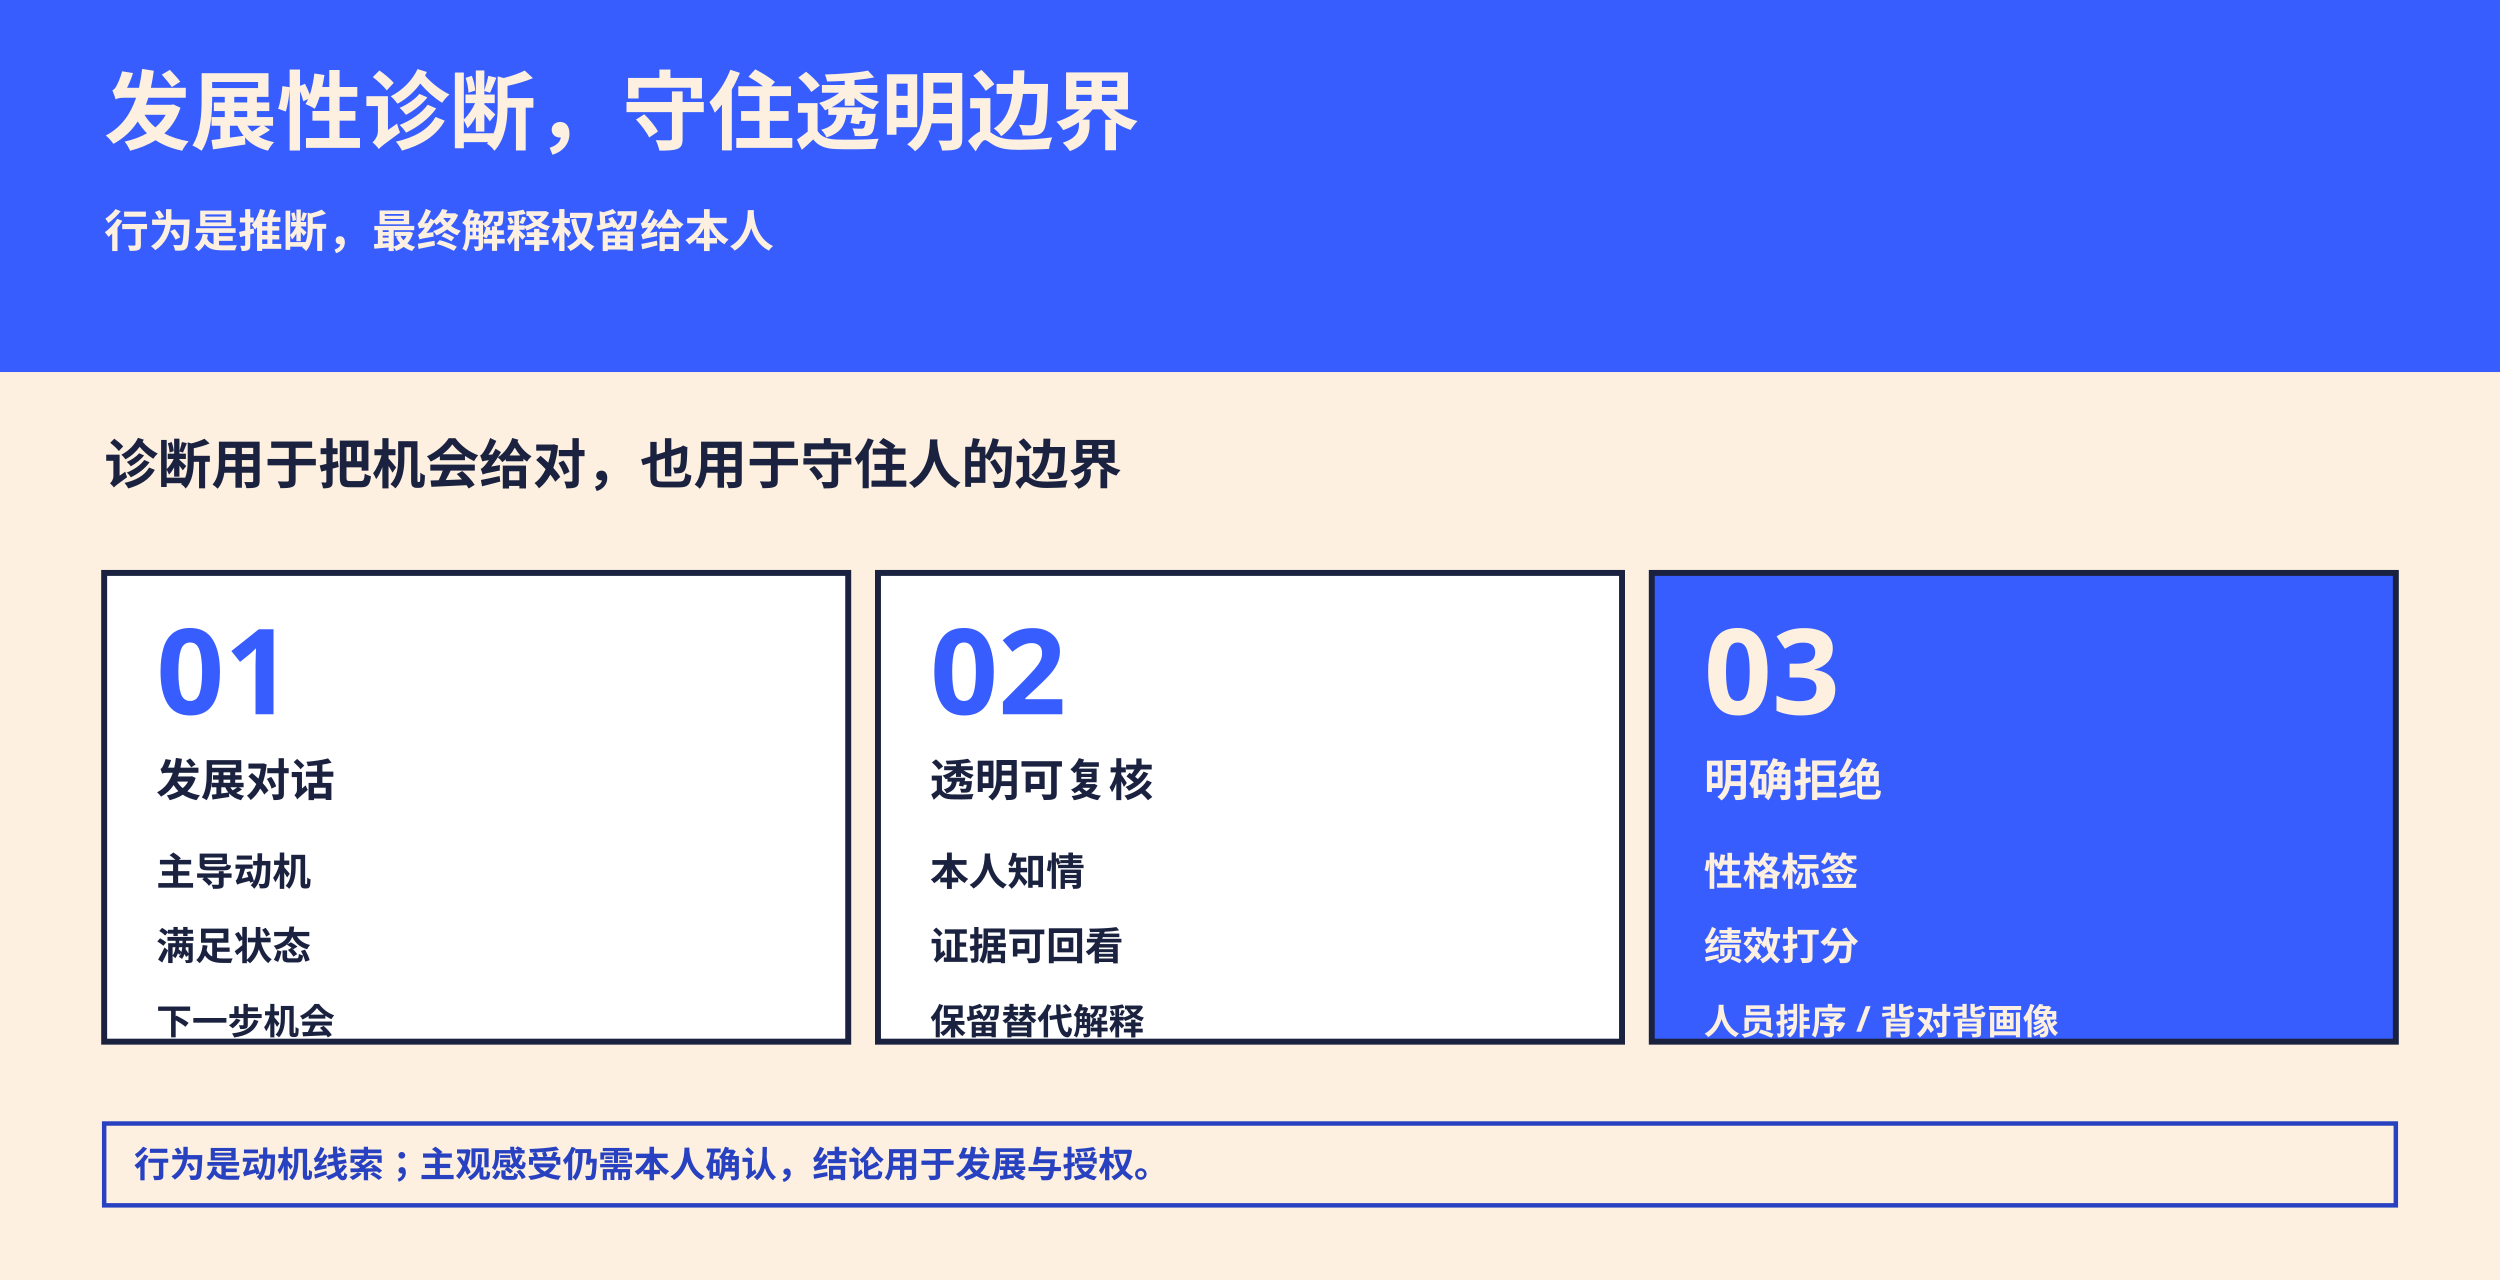
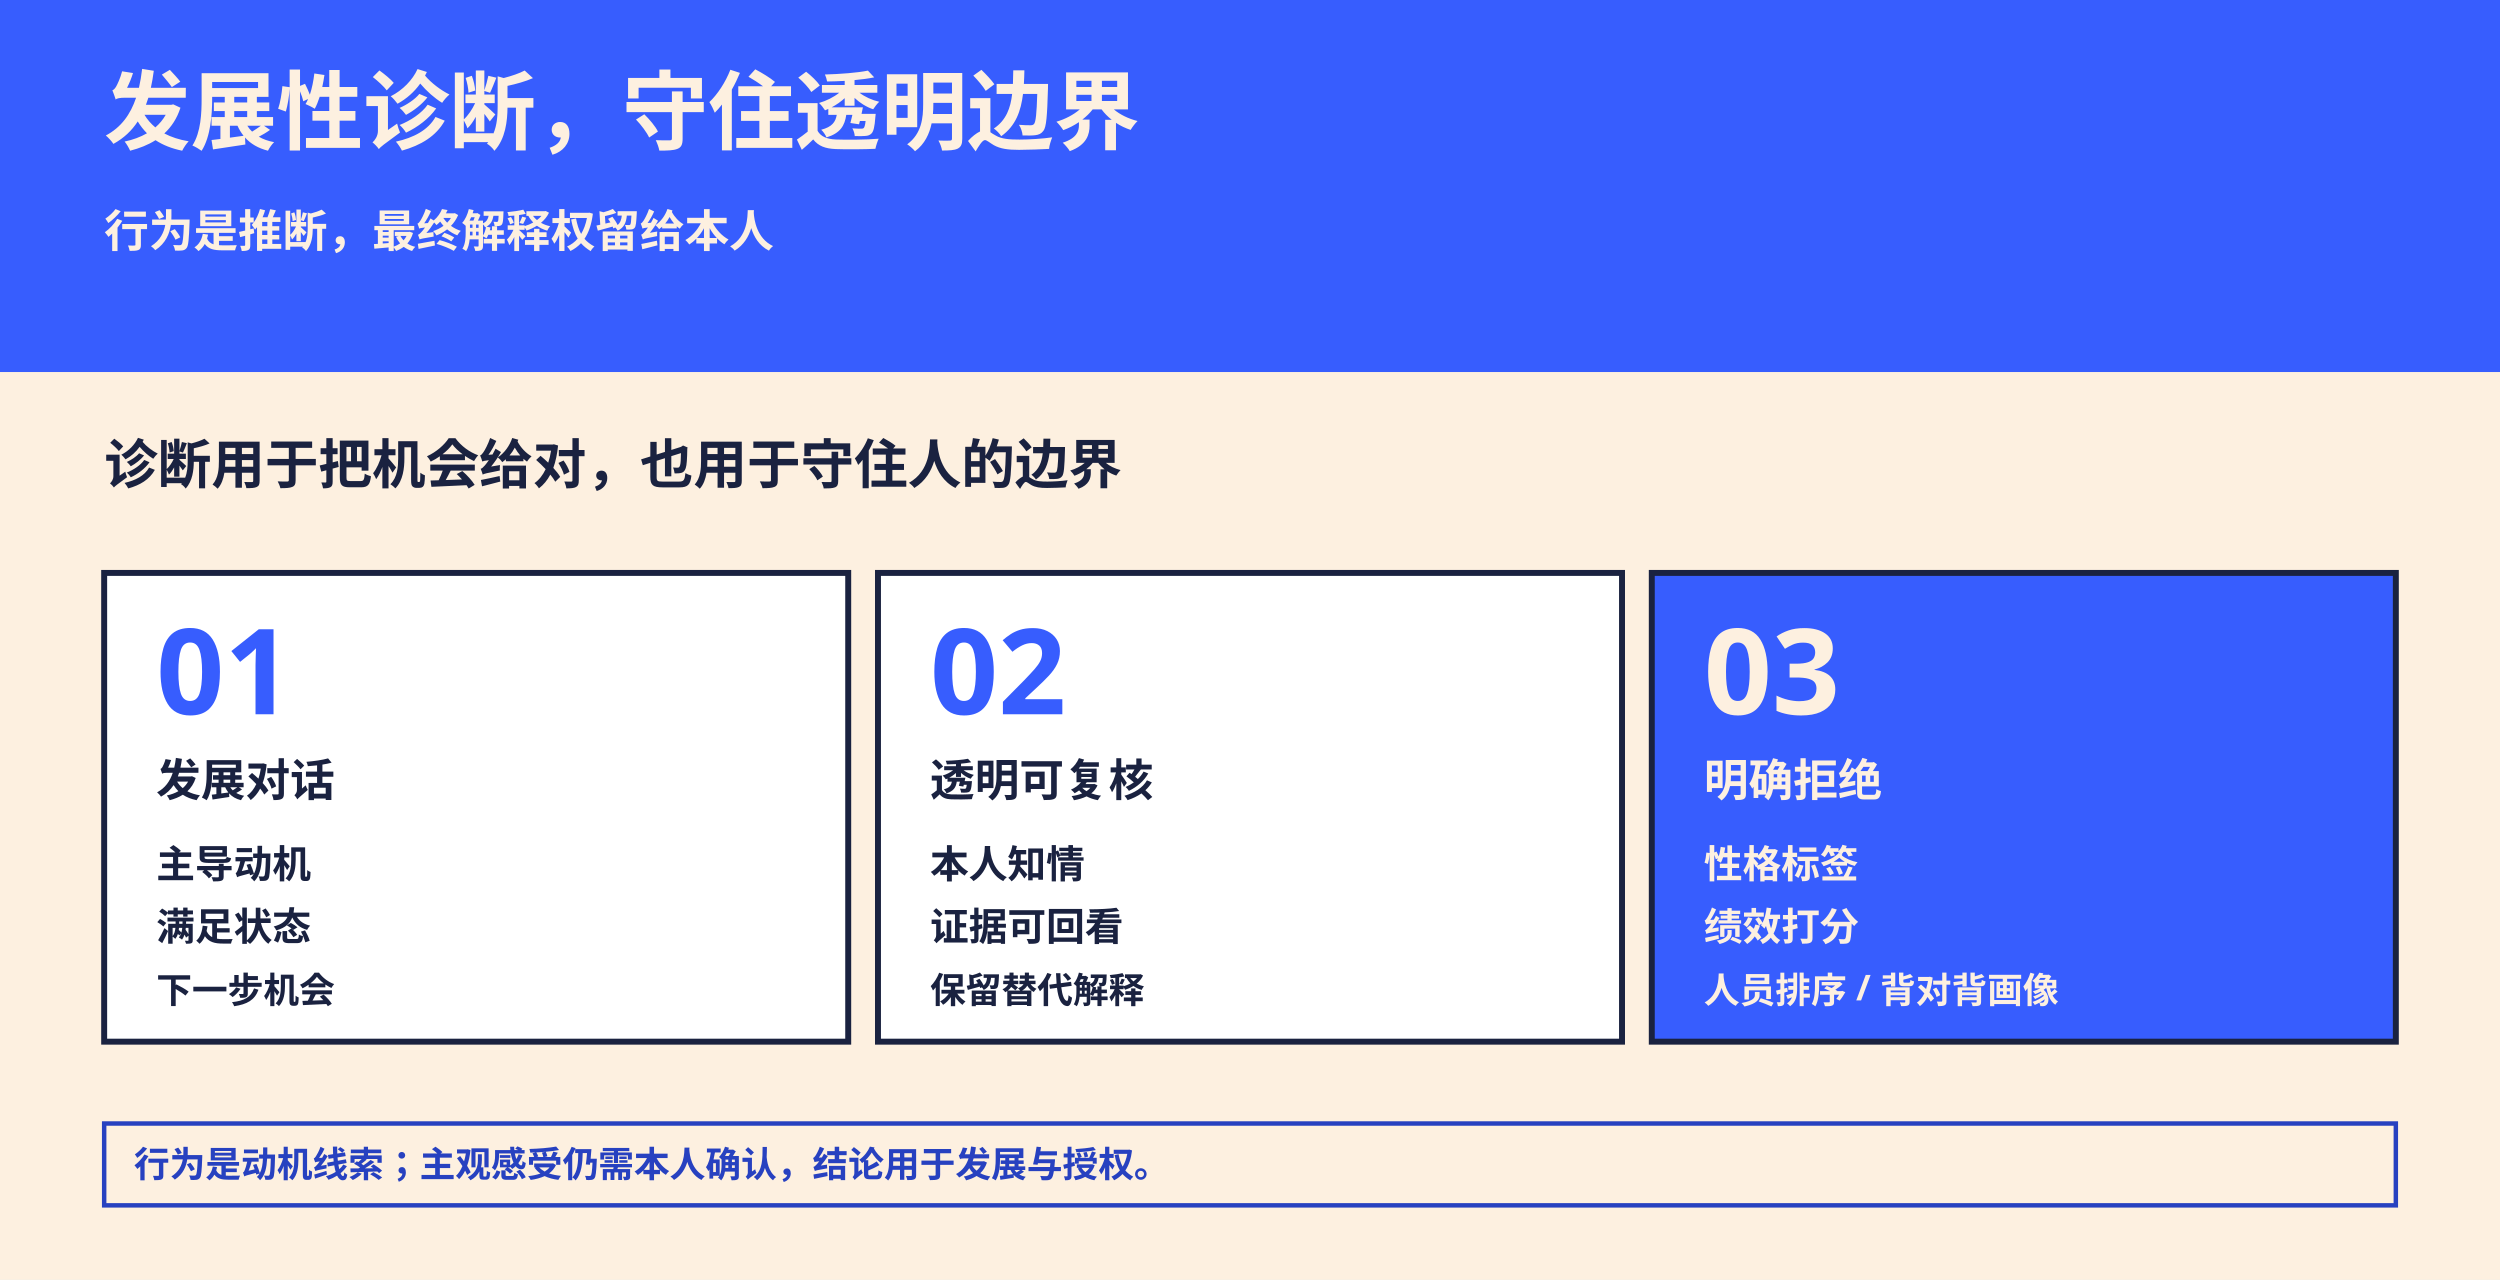
<svg xmlns="http://www.w3.org/2000/svg" width="1680" height="860" viewBox="0 0 1680 860">
  <rect x="0" y="0" width="1680" height="860" fill="#fdf0e0" stroke="none" stroke-width="0" />
  <rect x="0" y="0" width="1680" height="250" fill="#375dfe" stroke="none" stroke-width="0" />
  <text x="70" y="96" text-anchor="start" font-size="58" font-family="Noto Sans SC" font-weight="700" fill="#fdf0e0">发展性诊断，守住透明边界</text>
  <text x="70" y="166" text-anchor="start" font-size="30" font-family="Noto Sans SC" font-weight="700" fill="#fdf0e0">行为是推断，最终解释权留给本人</text>
  <text x="70" y="325" text-anchor="start" font-size="36" font-family="Noto Sans SC" font-weight="700" fill="#1a2240">诊断用于把机会给对，也用于守住人的边界</text>
  <rect x="70" y="385" width="500" height="315" fill="#ffffff" stroke="#1a2240" stroke-width="4" />
  <text x="105" y="480" text-anchor="start" font-size="80" font-family="Noto Sans SC" font-weight="700" fill="#375dfe">01</text>
  <text x="105" y="535" text-anchor="start" font-size="30" font-family="Noto Sans SC" font-weight="700" fill="#1a2240">发展对话</text>
-   <text x="105" y="595" text-anchor="start" font-size="26" font-family="Noto Sans SC" font-weight="700" fill="#1a2240">主导动机</text>
-   <text x="105" y="645" text-anchor="start" font-size="26" font-family="Noto Sans SC" font-weight="700" fill="#1a2240">满足状态</text>
-   <text x="105" y="695" text-anchor="start" font-size="24" font-family="Noto Sans SC" font-weight="700" fill="#1a2240">下一步机会</text>
+   <text x="105" y="590" text-anchor="start" font-size="26" font-family="Noto Sans SC" font-weight="700" fill="#1a2240">主导动机</text>
+   <text x="105" y="632" text-anchor="start" font-size="26" font-family="Noto Sans SC" font-weight="700" fill="#1a2240">满足状态</text>
+   <text x="105" y="674" text-anchor="start" font-size="24" font-family="Noto Sans SC" font-weight="700" fill="#1a2240">下一步机会</text>
  <rect x="590" y="385" width="500" height="315" fill="#ffffff" stroke="#1a2240" stroke-width="4" />
  <text x="625" y="480" text-anchor="start" font-size="80" font-family="Noto Sans SC" font-weight="700" fill="#375dfe">02</text>
  <text x="625" y="535" text-anchor="start" font-size="30" font-family="Noto Sans SC" font-weight="700" fill="#1a2240">透明可复核</text>
-   <text x="625" y="595" text-anchor="start" font-size="26" font-family="Noto Sans SC" font-weight="700" fill="#1a2240">本人知情</text>
-   <text x="625" y="645" text-anchor="start" font-size="26" font-family="Noto Sans SC" font-weight="700" fill="#1a2240">证据可回看</text>
-   <text x="625" y="695" text-anchor="start" font-size="24" font-family="Noto Sans SC" font-weight="700" fill="#1a2240">保留替代解释</text>
+   <text x="625" y="590" text-anchor="start" font-size="26" font-family="Noto Sans SC" font-weight="700" fill="#1a2240">本人知情</text>
+   <text x="625" y="632" text-anchor="start" font-size="26" font-family="Noto Sans SC" font-weight="700" fill="#1a2240">证据可回看</text>
+   <text x="625" y="674" text-anchor="start" font-size="24" font-family="Noto Sans SC" font-weight="700" fill="#1a2240">保留替代解释</text>
  <rect x="1110" y="385" width="500" height="315" fill="#375dfe" stroke="#1a2240" stroke-width="4" />
  <text x="1145" y="480" text-anchor="start" font-size="80" font-family="Noto Sans SC" font-weight="700" fill="#fdf0e0">03</text>
  <text x="1145" y="535" text-anchor="start" font-size="30" font-family="Noto Sans SC" font-weight="700" fill="#fdf0e0">明确拒绝</text>
-   <text x="1145" y="595" text-anchor="start" font-size="26" font-family="Noto Sans SC" font-weight="700" fill="#fdf0e0">性格标签</text>
-   <text x="1145" y="645" text-anchor="start" font-size="26" font-family="Noto Sans SC" font-weight="700" fill="#fdf0e0">绩效打分</text>
-   <text x="1145" y="695" text-anchor="start" font-size="24" font-family="Noto Sans SC" font-weight="700" fill="#fdf0e0">人员排序 / 背对背画像</text>
+   <text x="1145" y="590" text-anchor="start" font-size="26" font-family="Noto Sans SC" font-weight="700" fill="#fdf0e0">性格标签</text>
+   <text x="1145" y="632" text-anchor="start" font-size="26" font-family="Noto Sans SC" font-weight="700" fill="#fdf0e0">绩效打分</text>
+   <text x="1145" y="674" text-anchor="start" font-size="24" font-family="Noto Sans SC" font-weight="700" fill="#fdf0e0">人员排序 / 背对背画像</text>
  <rect x="70" y="755" width="1540" height="55" fill="#fdf0e0" stroke="#2741c0" stroke-width="3" />
  <text x="90" y="791" text-anchor="start" font-size="24" font-family="Noto Sans SC" font-weight="700" fill="#2741c0">行为是动机线索；主观感受仍需本人确认，结论用于发展与授权。</text>
</svg>
